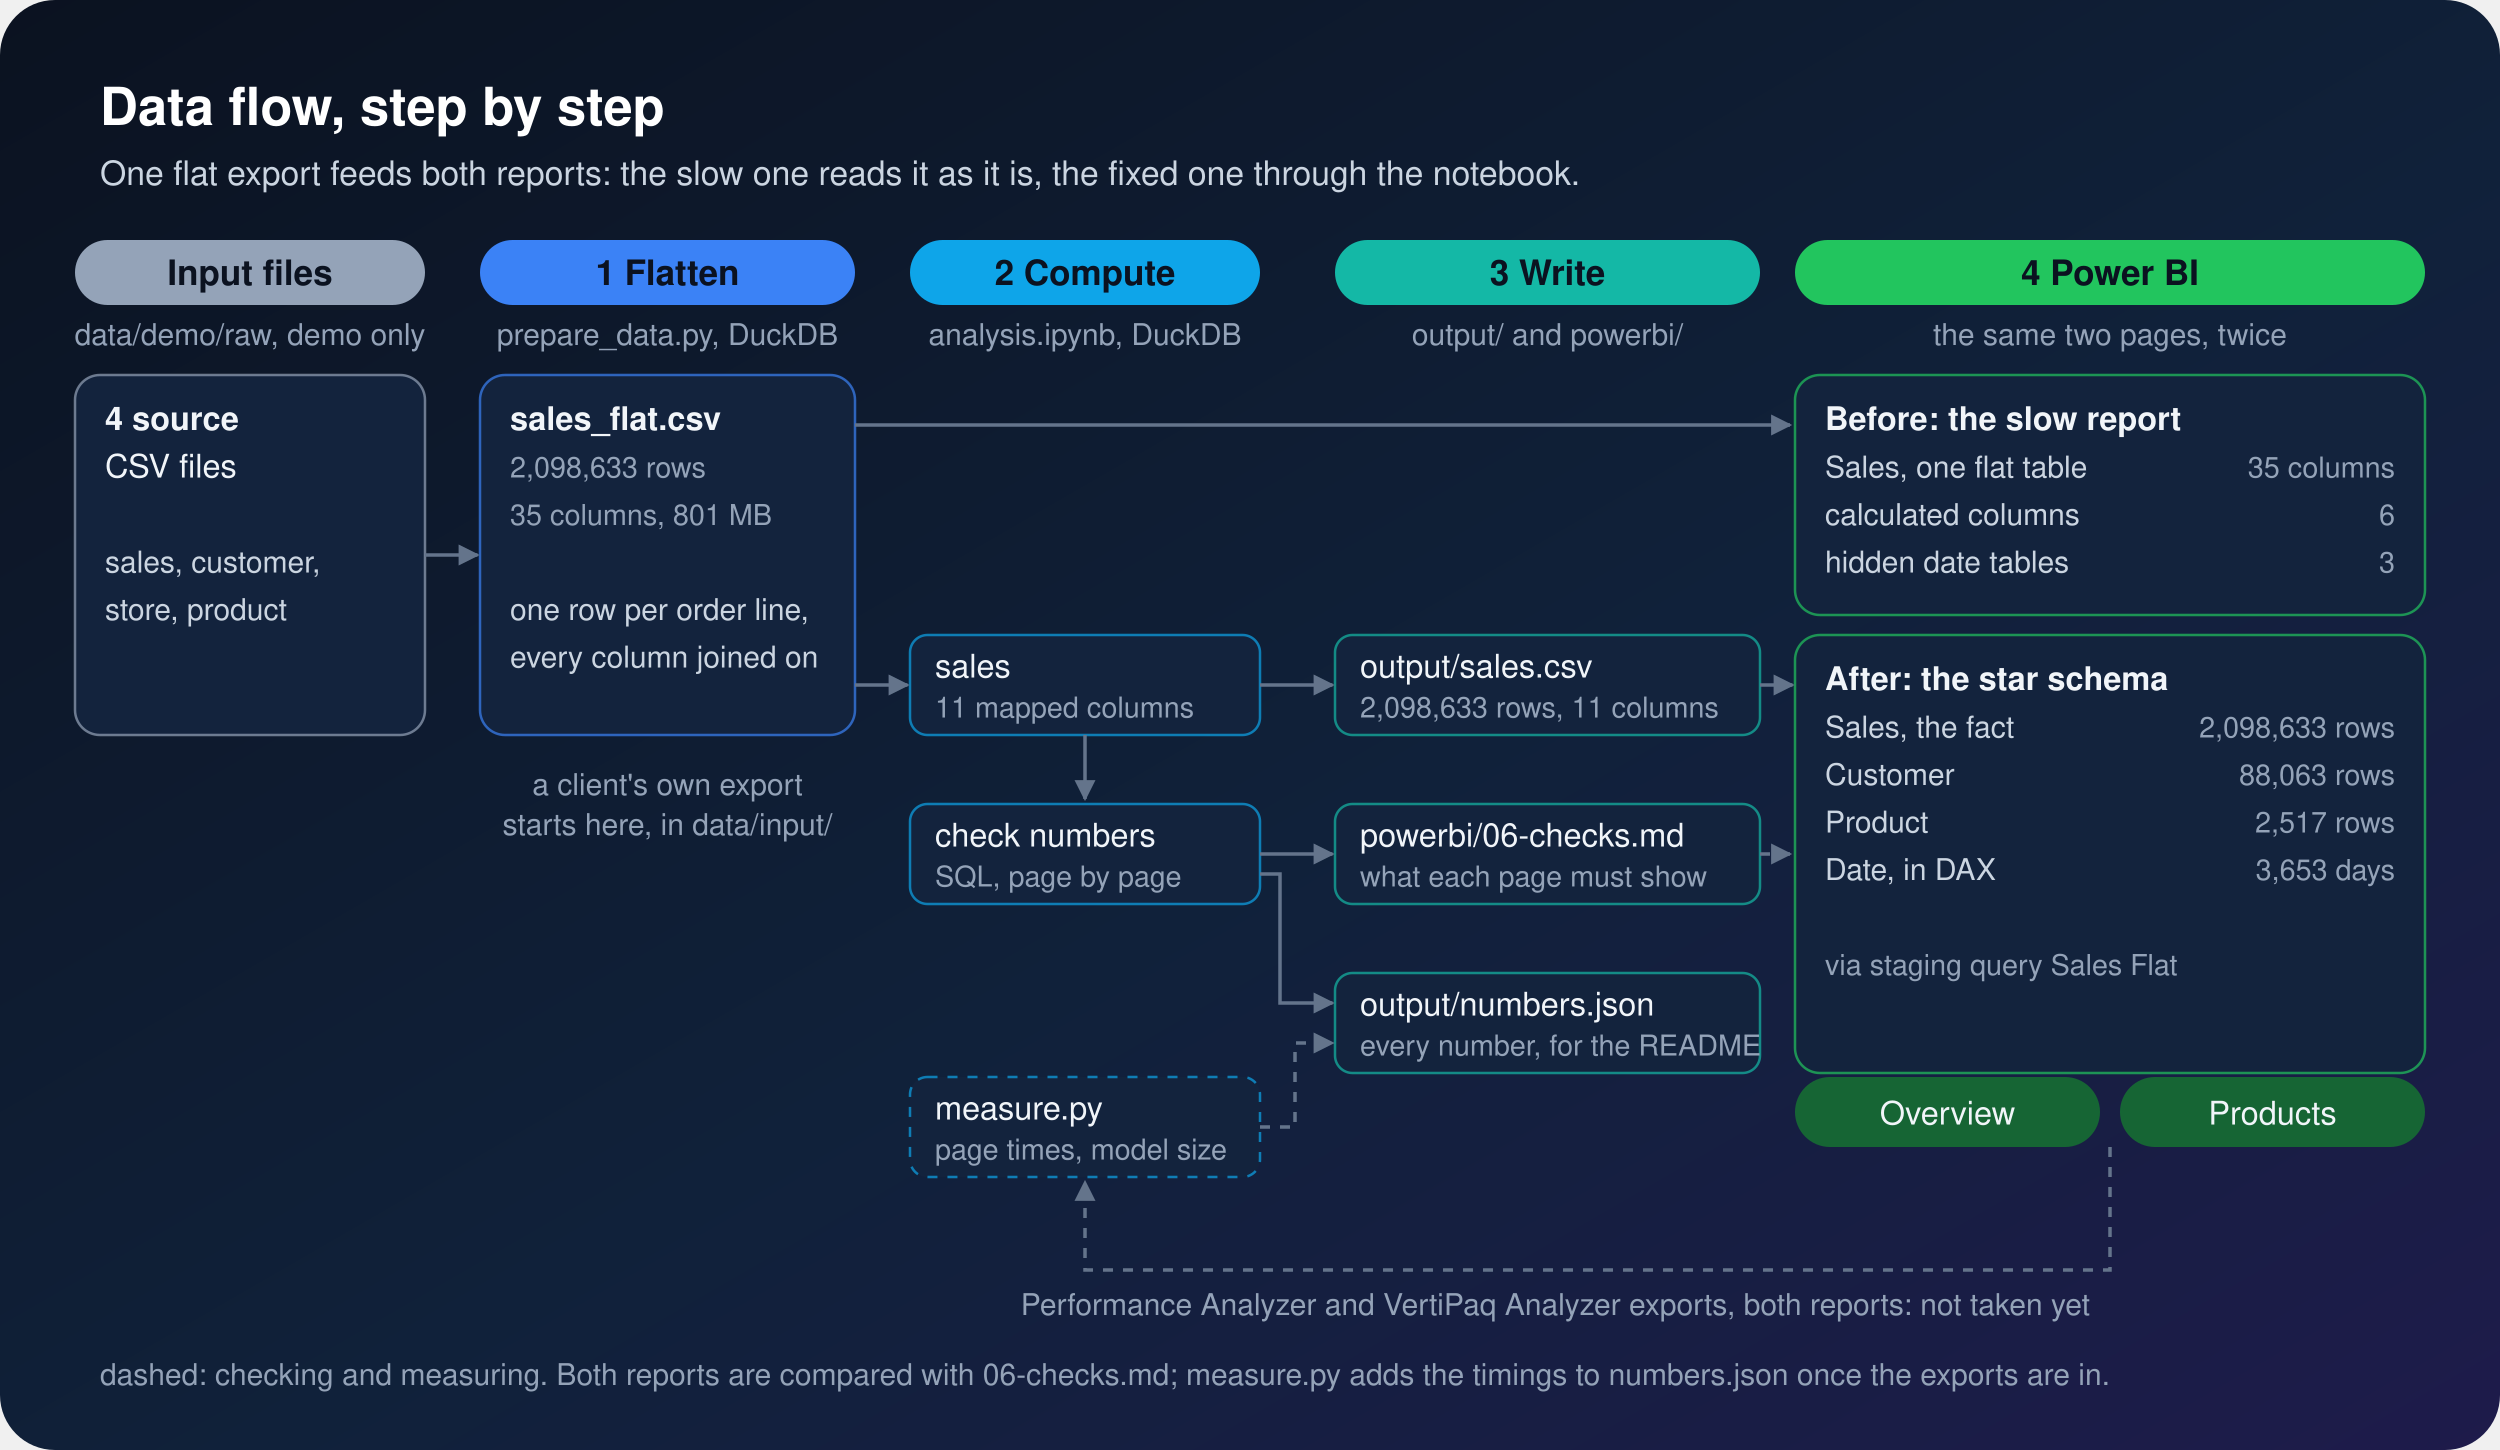
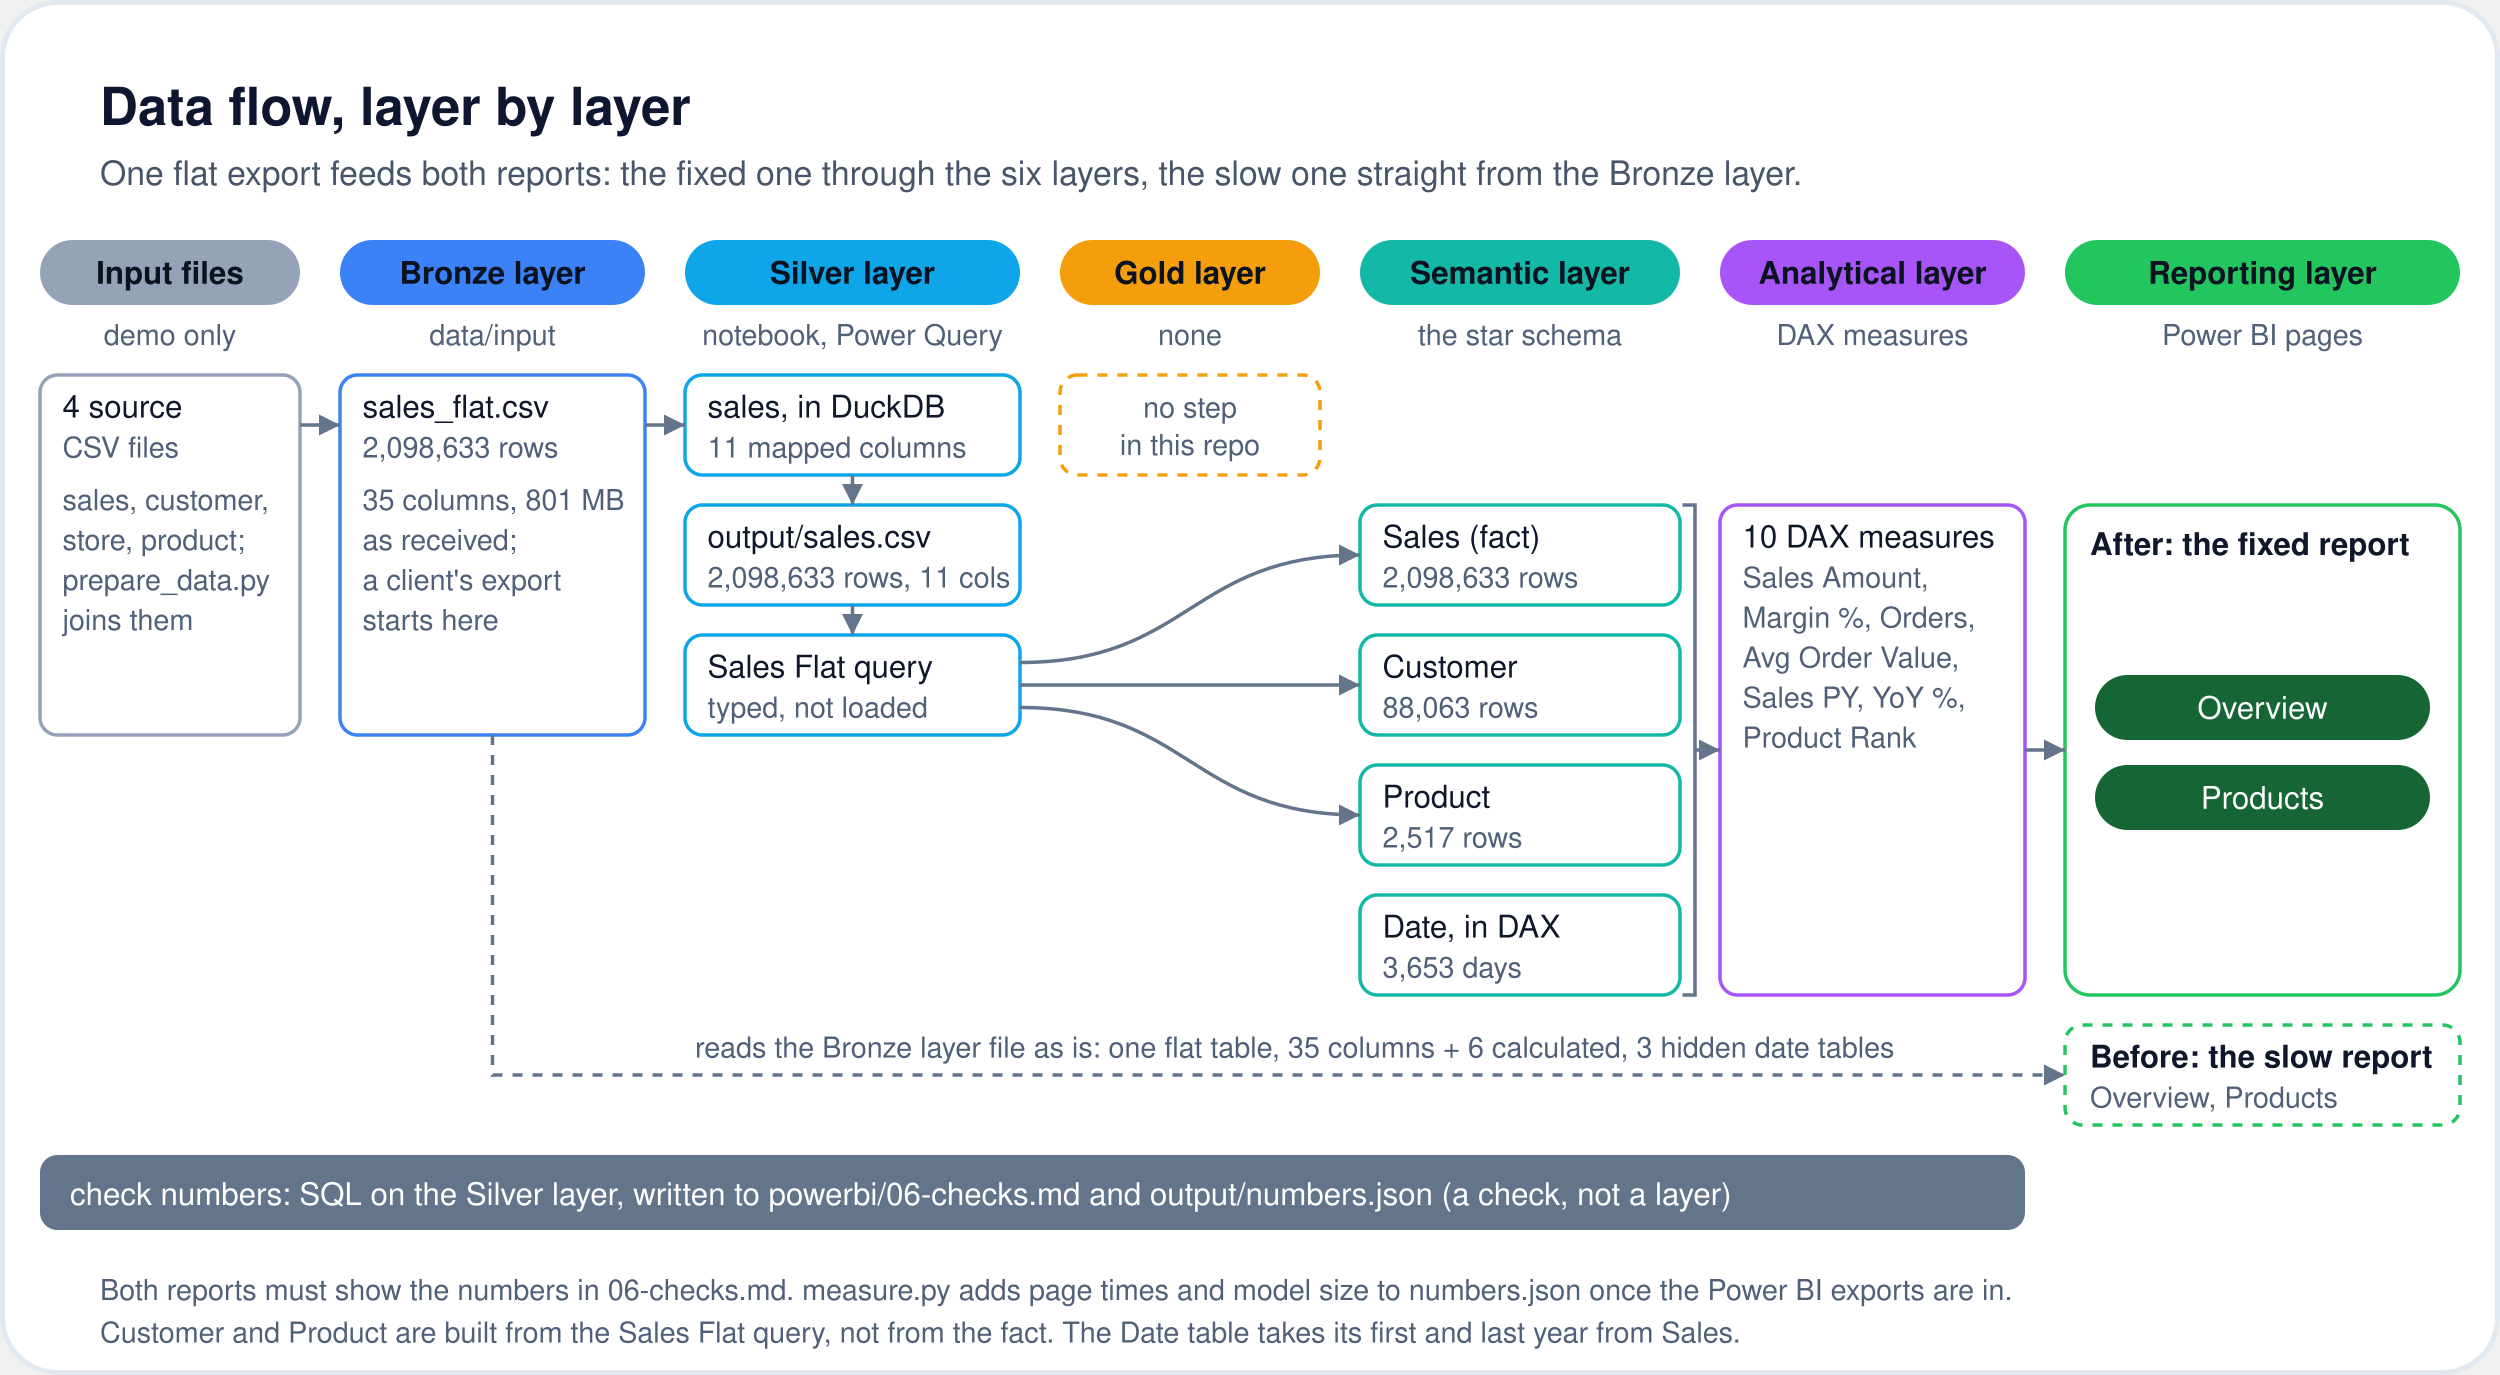
- <svg xmlns="http://www.w3.org/2000/svg" viewBox="0 0 1000 580.0" width="1000" height="580.0" role="img" aria-label="Data flow, step by step: prepare_data.py (demo only) joins four source CSV files (sales, customer, store, product) into data/input/sales_flat.csv, 2,098,633 order lines and 35 columns. The slow report reads it as is: one flat Sales table, 6 calculated columns and 3 hidden date tables. The notebook loads the 11 mapped columns into DuckDB, computes every check number in SQL and writes output/sales.csv (2,098,633 rows, 11 columns), powerbi/06-checks.md and output/numbers.json. The fixed report reads output/sales.csv through the staging query Sales Flat into a star: Sales (2,098,633 rows), Customer (88,063), Product (2,517) and Date (3,653 days, in DAX). Both reports have the Overview and Products pages. measure.py will read the Performance Analyzer and VertiPaq Analyzer exports of both reports; they are not taken yet.">
+ <svg xmlns="http://www.w3.org/2000/svg" viewBox="0 0 1000 550" width="1000" height="550" role="img" aria-label="Data flow through the six layers, left to right. Input files, demo only: prepare_data.py joins 4 source CSV files (sales, customer, store, product) into the flat export. Bronze layer: data/input/sales_flat.csv as received, 2,098,633 order lines, 35 columns, 801 MB; a client's own export starts here. Silver layer: the notebook loads the 11 mapped columns under standard names into DuckDB and writes output/sales.csv (2,098,633 rows, 11 columns); the Power Query query Sales Flat types it and is not loaded. Gold layer: no step in this repo. Semantic layer, the star schema built in Power Query: Sales fact (2,098,633 rows), Customer (88,063), Product (2,517) and Date (3,653 days, in DAX). Analytical layer: ten DAX measures. Reporting layer: the fixed report's Overview and Products pages. The slow report skips every layer: it reads the Bronze layer file as is into one flat table with 6 calculated columns and 3 hidden date tables. The check numbers both reports must show are worked out in SQL on the Silver layer and written to powerbi/06-checks.md and output/numbers.json; they are a check, not a layer.">
  <defs>
-     <linearGradient id="bg" x1="0" y1="0" x2="1" y2="1">
-       <stop offset="0" stop-color="#0B1220" />
-       <stop offset="0.55" stop-color="#10213A" />
-       <stop offset="1" stop-color="#1E1B4B" />
-     </linearGradient>
-     <marker id="arrow" viewBox="0 0 10 10" refX="9" refY="5" markerWidth="6" markerHeight="6" orient="auto">
+     <marker id="arrow" viewBox="0 0 10 10" refX="10" refY="5" markerWidth="6" markerHeight="6" orient="auto">
      <path d="M0 0 L10 5 L0 10 Z" fill="#64748B" />
    </marker>
  </defs>
  <style>
    text { font-family: "Segoe UI", -apple-system, Helvetica, Arial, sans-serif; }
-     .title { font-size: 21px; font-weight: 700; fill: #FFFFFF; }
-     .sub { font-size: 13.5px; fill: #CBD5E1; }
-     .layer { font-size: 14px; font-weight: 700; fill: #0B1220; }
-     .where { font-size: 12px; fill: #94A3B8; }
-     .name { font-size: 13px; fill: #F1F5F9; }
-     .count { font-size: 11.5px; fill: #94A3B8; }
-     .note { font-size: 12px; fill: #CBD5E1; }
-     .col { font-size: 12.5px; fill: #E2E8F0; }
+     .title { font-size: 21px; font-weight: 700; fill: #0E1630; }
+     .sub { font-size: 13.5px; fill: #475569; }
+     .layer { font-size: 12.5px; font-weight: 700; fill: #0B1220; }
+     .where { font-size: 11.5px; fill: #506078; }
+     .name { font-size: 12.5px; fill: #0F172A; }
+     .count { font-size: 11.5px; fill: #506078; }
+     .col { font-size: 12.5px; fill: #1E293B; }
    .key { font-size: 11px; font-weight: 700; }
    .edge { fill: none; stroke: #64748B; stroke-width: 1.4; }
  </style>
-   <rect width="1000" height="580.0" rx="22" fill="url(#bg)" />
-   <text x="40" y="50" class="title">Data flow, step by step</text>
-   <text x="40" y="74" class="sub">One flat export feeds both reports: the slow one reads it as it is, the fixed one through the notebook.</text>
-   <rect x="30" y="96" width="140" height="26" rx="13" fill="#94A3B8" />
-   <text x="100.0" y="114" class="layer" text-anchor="middle">Input files</text>
-   <text x="100.0" y="138" class="where" text-anchor="middle">data/demo/raw, demo only</text>
-   <rect x="192" y="96" width="150" height="26" rx="13" fill="#3B82F6" />
-   <text x="267.0" y="114" class="layer" text-anchor="middle">1  Flatten</text>
-   <text x="267.0" y="138" class="where" text-anchor="middle">prepare_data.py, DuckDB</text>
-   <rect x="364" y="96" width="140" height="26" rx="13" fill="#0EA5E9" />
-   <text x="434.0" y="114" class="layer" text-anchor="middle">2  Compute</text>
-   <text x="434.0" y="138" class="where" text-anchor="middle">analysis.ipynb, DuckDB</text>
-   <rect x="534" y="96" width="170" height="26" rx="13" fill="#14B8A6" />
-   <text x="619.0" y="114" class="layer" text-anchor="middle">3  Write</text>
-   <text x="619.0" y="138" class="where" text-anchor="middle">output/ and powerbi/</text>
-   <rect x="718" y="96" width="252" height="26" rx="13" fill="#22C55E" />
-   <text x="844.0" y="114" class="layer" text-anchor="middle">4  Power BI</text>
-   <text x="844.0" y="138" class="where" text-anchor="middle">the same two pages, twice</text>
-   <rect x="30" y="150" width="140" height="144" rx="10" fill="#13233D" stroke="#94A3B8" stroke-opacity="0.7" />
-   <text x="42" y="172" class="name" font-weight="700">4 source</text>
-   <text x="42" y="191" class="name">CSV files</text>
-   <text x="42" y="229" class="note">sales, customer,</text>
-   <text x="42" y="248" class="note">store, product</text>
-   <rect x="192" y="150" width="150" height="144" rx="10" fill="#13233D" stroke="#3B82F6" stroke-opacity="0.7" />
-   <text x="204" y="172" class="name" font-weight="700">sales_flat.csv</text>
-   <text x="204" y="191" class="count">2,098,633 rows</text>
-   <text x="204" y="210" class="count">35 columns, 801 MB</text>
-   <text x="204" y="248" class="note">one row per order line,</text>
-   <text x="204" y="267" class="note">every column joined on</text>
-   <text x="267" y="318" class="where" text-anchor="middle">a client's own export</text>
-   <text x="267" y="334" class="where" text-anchor="middle">starts here, in data/input/</text>
-   <path d="M170 222.0 H191" class="edge" marker-end="url(#arrow)" />
-   <rect x="364" y="254" width="140" height="40" rx="7" fill="#13233D" stroke="#0EA5E9" stroke-opacity="0.7" />
-   <text x="374" y="271" class="name">sales</text>
-   <text x="374" y="287" class="count">11 mapped columns</text>
-   <rect x="364" y="321.6" width="140" height="40" rx="7" fill="#13233D" stroke="#0EA5E9" stroke-opacity="0.7" />
-   <text x="374" y="338.6" class="name">check numbers</text>
-   <text x="374" y="354.6" class="count">SQL, page by page</text>
-   <path d="M342 274.0 H363" class="edge" marker-end="url(#arrow)" />
-   <line x1="434" y1="294" x2="434" y2="319.6" class="edge" marker-end="url(#arrow)" />
-   <rect x="534" y="254" width="170" height="40" rx="7" fill="#13233D" stroke="#14B8A6" stroke-opacity="0.7" />
-   <text x="544" y="271" class="name">output/sales.csv</text>
-   <text x="544" y="287" class="count">2,098,633 rows, 11 columns</text>
-   <rect x="534" y="321.6" width="170" height="40" rx="7" fill="#13233D" stroke="#14B8A6" stroke-opacity="0.7" />
-   <text x="544" y="338.6" class="name">powerbi/06-checks.md</text>
-   <text x="544" y="354.6" class="count">what each page must show</text>
-   <rect x="534" y="389.2" width="170" height="40" rx="7" fill="#13233D" stroke="#14B8A6" stroke-opacity="0.7" />
-   <text x="544" y="406.2" class="name">output/numbers.json</text>
-   <text x="544" y="422.2" class="count">every number, for the README</text>
-   <path d="M504 274.0 H533" class="edge" marker-end="url(#arrow)" />
-   <path d="M504 341.6 H533" class="edge" marker-end="url(#arrow)" />
-   <path d="M504 349.6 H512 V401.2 H533" class="edge" marker-end="url(#arrow)" />
-   <rect x="718" y="150" width="252" height="96" rx="10" fill="#13233D" stroke="#22C55E" stroke-opacity="0.7" />
-   <text x="730" y="172" class="name" font-weight="700">Before: the slow report</text>
-   <text x="730" y="191" class="note">Sales, one flat table</text>
-   <text x="958" y="191" class="count" text-anchor="end">35 columns</text>
-   <text x="730" y="210" class="note">calculated columns</text>
-   <text x="958" y="210" class="count" text-anchor="end">6</text>
-   <text x="730" y="229" class="note">hidden date tables</text>
-   <text x="958" y="229" class="count" text-anchor="end">3</text>
-   <rect x="718" y="254" width="252" height="175.2" rx="10" fill="#13233D" stroke="#22C55E" stroke-opacity="0.7" />
-   <text x="730" y="276" class="name" font-weight="700">After: the star schema</text>
-   <text x="730" y="295" class="note">Sales, the fact</text>
-   <text x="958" y="295" class="count" text-anchor="end">2,098,633 rows</text>
-   <text x="730" y="314" class="note">Customer</text>
-   <text x="958" y="314" class="count" text-anchor="end">88,063 rows</text>
-   <text x="730" y="333" class="note">Product</text>
-   <text x="958" y="333" class="count" text-anchor="end">2,517 rows</text>
-   <text x="730" y="352" class="note">Date, in DAX</text>
-   <text x="958" y="352" class="count" text-anchor="end">3,653 days</text>
-   <text x="730" y="390" class="count">via staging query Sales Flat</text>
-   <line x1="342" y1="170.0" x2="716" y2="170.0" class="edge" marker-end="url(#arrow)" />
-   <path d="M704 274.0 H717" class="edge" marker-end="url(#arrow)" />
-   <path d="M704 341.6 H716" class="edge" stroke-dasharray="4 4" marker-end="url(#arrow)" />
-   <rect x="718.0" y="430.8" width="122.0" height="28" rx="14" fill="#166534" />
-   <text x="779.0" y="449.8" class="name" text-anchor="middle">Overview</text>
-   <rect x="848.0" y="430.8" width="122.0" height="28" rx="14" fill="#166534" />
-   <text x="909.0" y="449.8" class="name" text-anchor="middle">Products</text>
-   <rect x="364" y="430.8" width="140" height="40" rx="7" fill="#13233D" stroke="#0EA5E9" stroke-opacity="0.7" stroke-dasharray="4 4" />
-   <text x="374" y="447.8" class="name">measure.py</text>
-   <text x="374" y="463.8" class="count">page times, model size</text>
-   <path d="M844.0 458.8 V508.0 H434 V472.8" class="edge" stroke-dasharray="4 4" marker-end="url(#arrow)" />
-   <text x="836.0" y="526.0" class="where" text-anchor="end">Performance Analyzer and VertiPaq Analyzer exports, both reports: not taken yet</text>
-   <path d="M504 450.8 H518 V417.2 H533" class="edge" stroke-dasharray="4 4" marker-end="url(#arrow)" />
-   <text x="40" y="554.0" class="where">dashed: checking and measuring. Both reports are compared with 06-checks.md; measure.py adds the timings to numbers.json once the exports are in.</text>
+   <rect x="1" y="1" width="998" height="548" rx="22" fill="#FFFFFF" stroke="#E2E8F0" stroke-width="2" />
+   <text x="40" y="50" class="title">Data flow, layer by layer</text>
+   <text x="40" y="74" class="sub">One flat export feeds both reports: the fixed one through the six layers, the slow one straight from the Bronze layer.</text>
+   <rect x="16" y="96" width="104" height="26" rx="13" fill="#94A3B8" />
+   <text x="68.0" y="113.5" class="layer" text-anchor="middle">Input files</text>
+   <text x="68.0" y="138" class="where" text-anchor="middle">demo only</text>
+   <rect x="136" y="96" width="122" height="26" rx="13" fill="#3B82F6" />
+   <text x="197.0" y="113.5" class="layer" text-anchor="middle">Bronze layer</text>
+   <text x="197.0" y="138" class="where" text-anchor="middle">data/input</text>
+   <rect x="274" y="96" width="134" height="26" rx="13" fill="#0EA5E9" />
+   <text x="341.0" y="113.5" class="layer" text-anchor="middle">Silver layer</text>
+   <text x="341.0" y="138" class="where" text-anchor="middle">notebook, Power Query</text>
+   <rect x="424" y="96" width="104" height="26" rx="13" fill="#F59E0B" />
+   <text x="476.0" y="113.5" class="layer" text-anchor="middle">Gold layer</text>
+   <text x="476.0" y="138" class="where" text-anchor="middle">none</text>
+   <rect x="544" y="96" width="128" height="26" rx="13" fill="#14B8A6" />
+   <text x="608.0" y="113.5" class="layer" text-anchor="middle">Semantic layer</text>
+   <text x="608.0" y="138" class="where" text-anchor="middle">the star schema</text>
+   <rect x="688" y="96" width="122" height="26" rx="13" fill="#A855F7" />
+   <text x="749.0" y="113.5" class="layer" text-anchor="middle">Analytical layer</text>
+   <text x="749.0" y="138" class="where" text-anchor="middle">DAX measures</text>
+   <rect x="826" y="96" width="158" height="26" rx="13" fill="#22C55E" />
+   <text x="905.0" y="113.5" class="layer" text-anchor="middle">Reporting layer</text>
+   <text x="905.0" y="138" class="where" text-anchor="middle">Power BI pages</text>
+   <rect x="16" y="150" width="104" height="144" rx="7" fill="#FFFFFF" stroke="#94A3B8" stroke-width="1.4" />
+   <text x="25" y="167" class="name">4 source</text>
+   <text x="25" y="183" class="count">CSV files</text>
+   <text x="25" y="204" class="count">sales, customer,</text>
+   <text x="25" y="220" class="count">store, product;</text>
+   <text x="25" y="236" class="count">prepare_data.py</text>
+   <text x="25" y="252" class="count">joins them</text>
+   <rect x="136" y="150" width="122" height="144" rx="7" fill="#FFFFFF" stroke="#3B82F6" stroke-width="1.4" />
+   <text x="145" y="167" class="name">sales_flat.csv</text>
+   <text x="145" y="183" class="count">2,098,633 rows</text>
+   <text x="145" y="204" class="count">35 columns, 801 MB</text>
+   <text x="145" y="220" class="count">as received;</text>
+   <text x="145" y="236" class="count">a client's export</text>
+   <text x="145" y="252" class="count">starts here</text>
+   <path d="M120 170.0 H136" class="edge" marker-end="url(#arrow)" />
+   <rect x="274" y="150" width="134" height="40" rx="7" fill="#FFFFFF" stroke="#0EA5E9" stroke-width="1.4" />
+   <text x="283" y="167" class="name">sales, in DuckDB</text>
+   <text x="283" y="183" class="count">11 mapped columns</text>
+   <rect x="274" y="202" width="134" height="40" rx="7" fill="#FFFFFF" stroke="#0EA5E9" stroke-width="1.4" />
+   <text x="283" y="219" class="name">output/sales.csv</text>
+   <text x="283" y="235" class="count">2,098,633 rows, 11 cols</text>
+   <rect x="274" y="254" width="134" height="40" rx="7" fill="#FFFFFF" stroke="#0EA5E9" stroke-width="1.4" />
+   <text x="283" y="271" class="name">Sales Flat query</text>
+   <text x="283" y="287" class="count">typed, not loaded</text>
+   <path d="M258 170.0 H274" class="edge" marker-end="url(#arrow)" />
+   <path d="M341.0 190 V202" class="edge" marker-end="url(#arrow)" />
+   <path d="M341.0 242 V254" class="edge" marker-end="url(#arrow)" />
+   <rect x="424" y="150" width="104" height="40" rx="7" fill="none" stroke="#F59E0B" stroke-width="1.4" stroke-dasharray="4 4" />
+   <text x="476.0" y="167" class="count" text-anchor="middle">no step</text>
+   <text x="476.0" y="182" class="count" text-anchor="middle">in this repo</text>
+   <rect x="544" y="202" width="128" height="40" rx="7" fill="#FFFFFF" stroke="#14B8A6" stroke-width="1.4" />
+   <text x="553" y="219" class="name">Sales (fact)</text>
+   <text x="553" y="235" class="count">2,098,633 rows</text>
+   <rect x="544" y="254" width="128" height="40" rx="7" fill="#FFFFFF" stroke="#14B8A6" stroke-width="1.4" />
+   <text x="553" y="271" class="name">Customer</text>
+   <text x="553" y="287" class="count">88,063 rows</text>
+   <rect x="544" y="306" width="128" height="40" rx="7" fill="#FFFFFF" stroke="#14B8A6" stroke-width="1.4" />
+   <text x="553" y="323" class="name">Product</text>
+   <text x="553" y="339" class="count">2,517 rows</text>
+   <rect x="544" y="358" width="128" height="40" rx="7" fill="#FFFFFF" stroke="#14B8A6" stroke-width="1.4" />
+   <text x="553" y="375" class="name">Date, in DAX</text>
+   <text x="553" y="391" class="count">3,653 days</text>
+   <path d="M408 265.0 C476.0 265.0 476.0 222.0 544 222.0" class="edge" marker-end="url(#arrow)" />
+   <path d="M408 274.0 H544" class="edge" marker-end="url(#arrow)" />
+   <path d="M408 283.0 C476.0 283.0 476.0 326.0 544 326.0" class="edge" marker-end="url(#arrow)" />
+   <rect x="688" y="202" width="122" height="196" rx="7" fill="#FFFFFF" stroke="#A855F7" stroke-width="1.4" />
+   <text x="697" y="219" class="name">10 DAX measures</text>
+   <text x="697" y="235" class="count">Sales Amount,</text>
+   <text x="697" y="251" class="count">Margin %, Orders,</text>
+   <text x="697" y="267" class="count">Avg Order Value,</text>
+   <text x="697" y="283" class="count">Sales PY, YoY %,</text>
+   <text x="697" y="299" class="count">Product Rank</text>
+   <path d="M673 202 H678 V398 H673" class="edge" stroke="#14B8A6" />
+   <path d="M678 300.0 H688" class="edge" marker-end="url(#arrow)" />
+   <rect x="826" y="202" width="158" height="196" rx="10" fill="#FFFFFF" stroke="#22C55E" stroke-width="1.4" />
+   <text x="836" y="222" class="name" font-weight="700">After: the fixed report</text>
+   <rect x="838" y="270.0" width="134" height="26" rx="13" fill="#166534" />
+   <text x="905.0" y="287.5" class="name" text-anchor="middle" style="fill:#FFFFFF">Overview</text>
+   <rect x="838" y="306.0" width="134" height="26" rx="13" fill="#166534" />
+   <text x="905.0" y="323.5" class="name" text-anchor="middle" style="fill:#FFFFFF">Products</text>
+   <path d="M810 300.0 H826" class="edge" marker-end="url(#arrow)" />
+   <path d="M197.0 294 V430.0 H826" class="edge" stroke-dasharray="4 4" marker-end="url(#arrow)" />
+   <text x="278" y="423.0" class="count">reads the Bronze layer file as is: one flat table, 35 columns + 6 calculated, 3 hidden date tables</text>
+   <rect x="826" y="410" width="158" height="40" rx="7" fill="#FFFFFF" stroke="#22C55E" stroke-width="1.4" stroke-dasharray="4 4" />
+   <text x="836" y="427" class="name" font-weight="700">Before: the slow report</text>
+   <text x="836" y="443" class="count">Overview, Products</text>
+   <rect x="16" y="462" width="794" height="30" rx="7" fill="#64748B" />
+   <text x="28" y="482" class="name" style="fill:#FFFFFF">check numbers: SQL on the Silver layer, written to powerbi/06-checks.md and output/numbers.json (a check, not a layer)</text>
+   <text x="40" y="520" class="where">Both reports must show the numbers in 06-checks.md. measure.py adds page times and model size to numbers.json once the Power BI exports are in.</text>
+   <text x="40" y="537" class="where">Customer and Product are built from the Sales Flat query, not from the fact. The Date table takes its first and last year from Sales.</text>
</svg>
